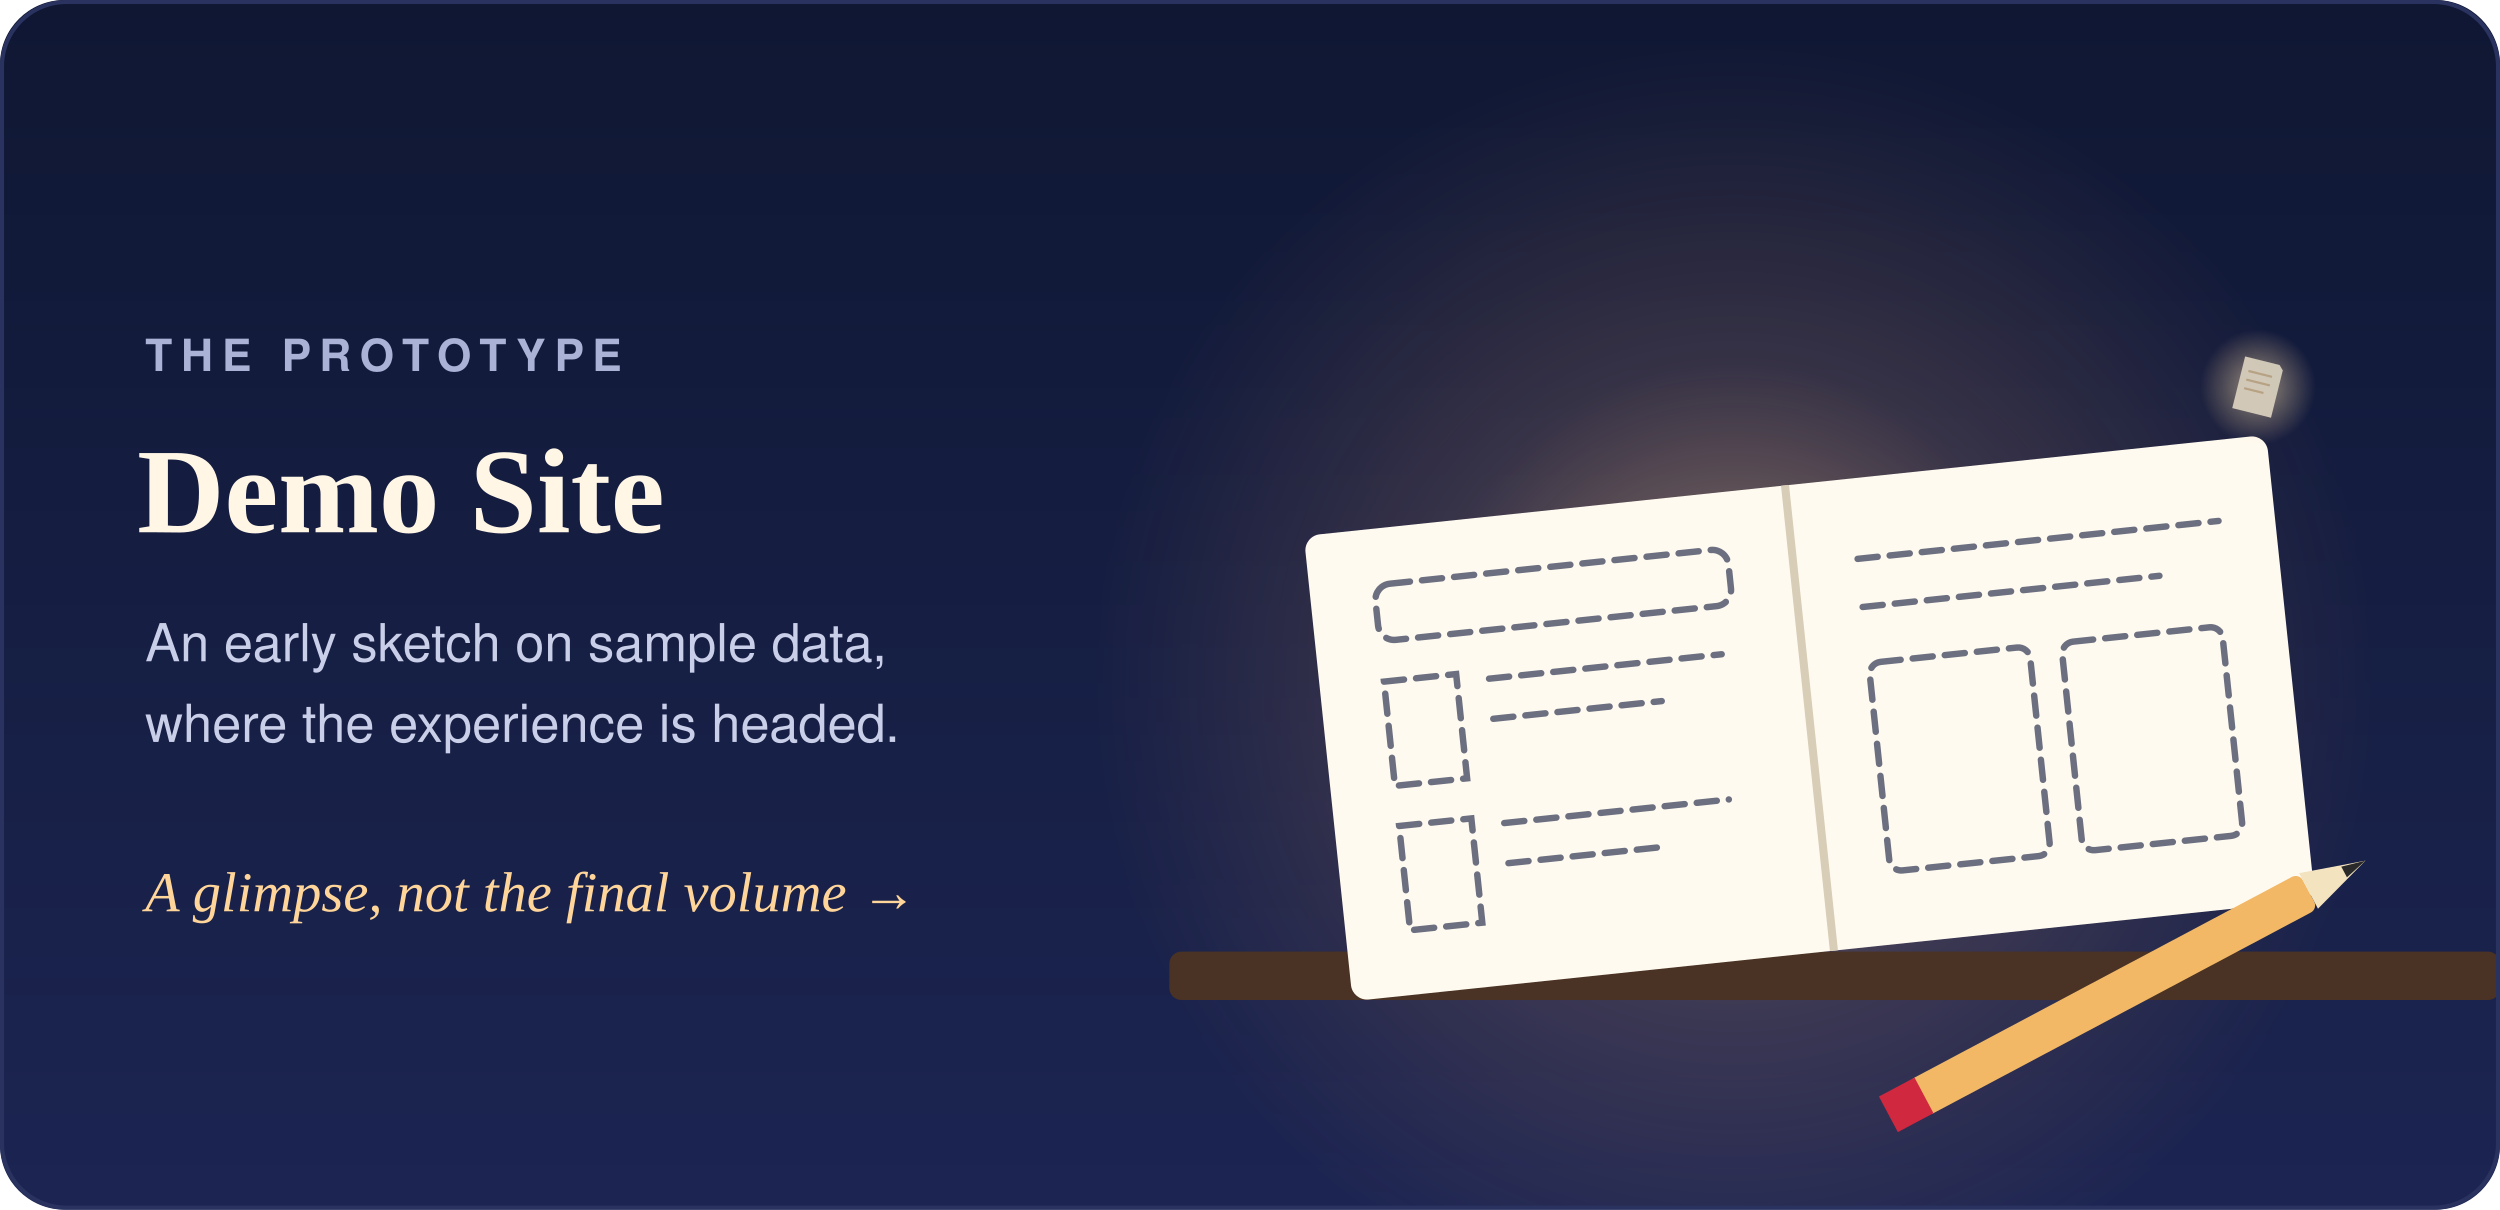
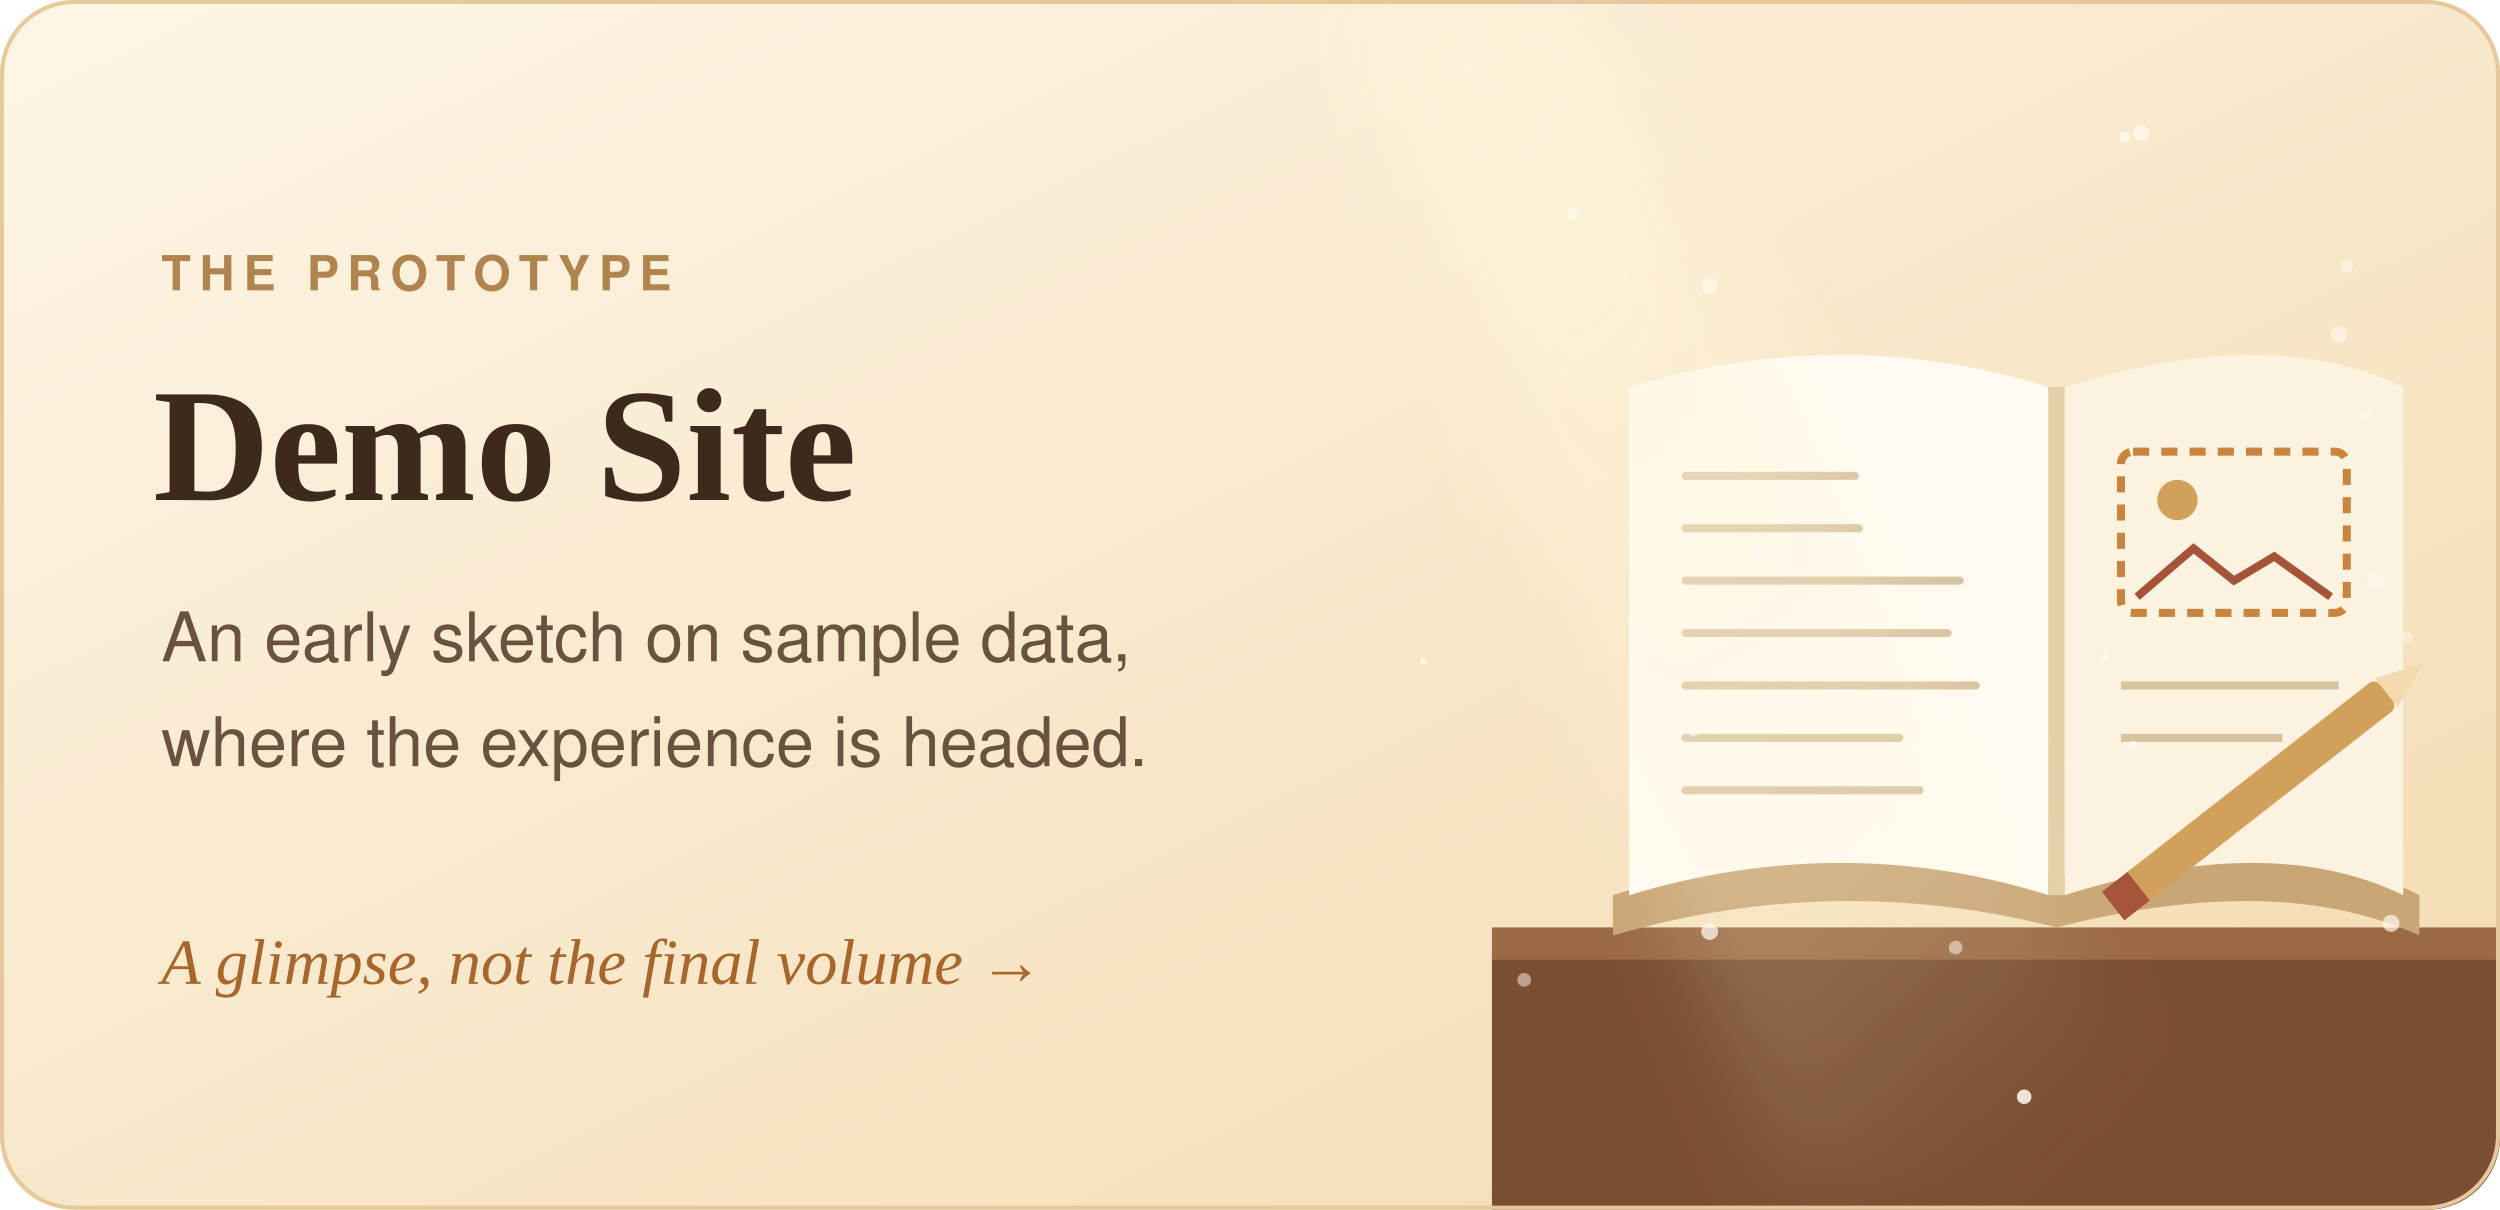
- <svg xmlns="http://www.w3.org/2000/svg" width="620" height="300" viewBox="0 0 620 300" font-family="'DM Sans', -apple-system, BlinkMacSystemFont, 'Segoe UI', Helvetica, Arial, sans-serif">
+ <svg xmlns="http://www.w3.org/2000/svg" width="620" height="300" viewBox="0 0 620 300" font-family="'DM Sans', -apple-system, BlinkMacSystemFont, 'Segoe UI', Helvetica, Arial, sans-serif" role="img">
  <defs>
-     <linearGradient id="card" x1="0" y1="0" x2="0" y2="1">
-       <stop offset="0" stop-color="#0f1733" />
-       <stop offset="1" stop-color="#1c2552" />
+     <linearGradient id="beam" x1="0" y1="0" x2="0.6" y2="1">
+       <stop offset="0" stop-color="#fff6dc" stop-opacity=".7" />
+       <stop offset="1" stop-color="#fff6dc" stop-opacity="0" />
    </linearGradient>
-     <radialGradient id="lamp" cx="0.5" cy="0.5" r="0.5">
-       <stop offset="0" stop-color="#ffd59a" stop-opacity="0.55" />
-       <stop offset="0.5" stop-color="#ffb37a" stop-opacity="0.15" />
-       <stop offset="1" stop-color="#ff9f5a" stop-opacity="0" />
-     </radialGradient>
-     <radialGradient id="pageglow" cx="0.5" cy="0.5" r="0.5">
-       <stop offset="0" stop-color="#ffe9b8" stop-opacity="0.7" />
-       <stop offset="1" stop-color="#ffd59a" stop-opacity="0" />
-     </radialGradient>
-     <g id="page">
-       <path d="M-9,-12 L7,-12 L9,-10 L9,12 L-9,12 Z" fill="#fff3d6" />
-       <g stroke="#c9a46a" stroke-width="1" opacity="0.6">
-         <line x1="-6" y1="-6" x2="5" y2="-6" />
-         <line x1="-6" y1="-2" x2="5" y2="-2" />
-         <line x1="-6" y1="2" x2="3" y2="2" />
-       </g>
-     </g>
-     <clipPath id="f">
-       <rect width="620" height="300" rx="16" />
+     <filter id="soft" x="-20%" y="-20%" width="140%" height="140%">
+       <feGaussianBlur stdDeviation="10" />
+     </filter>
+     <linearGradient id="card" x1="0" y1="0" x2="1" y2="1">
+       <stop offset="0" stop-color="#fdf5e6" />
+       <stop offset="1" stop-color="#f3dbb0" />
+     </linearGradient>
+     <clipPath id="c">
+       <rect width="620" height="300" rx="18" />
    </clipPath>
  </defs>
-   <g clip-path="url(#f)">
+   <g clip-path="url(#c)">
    <rect width="620" height="300" fill="url(#card)" />
-     <circle cx="430" cy="170" r="160" fill="url(#lamp)" />
-     <rect x="290" y="236" width="330" height="12" rx="3" fill="#4a3324" />
-     <g transform="rotate(-6 450 190)">
-       <rect x="330" y="120" width="240" height="116" rx="4" fill="#fffaf0" />
-       <line x1="450" y1="120" x2="450" y2="236" stroke="#d8cdb6" stroke-width="2" />
-       <g fill="none" stroke="#6b6f80" stroke-width="1.6" stroke-linecap="round" stroke-dasharray="5 3">
-         <rect x="346" y="134" width="88" height="14" rx="4" />
-         <rect x="346" y="158" width="18" height="26" />
-         <line x1="372" y1="160" x2="430" y2="160" />
-         <line x1="372" y1="170" x2="414" y2="170" />
-         <rect x="346" y="194" width="18" height="26" />
-         <line x1="372" y1="196" x2="428" y2="196" />
-         <line x1="372" y1="206" x2="410" y2="206" />
-         <path d="M466,140 L556,140 M466,152 L540,152" />
-         <rect x="466" y="166" width="40" height="52" rx="3" />
-         <rect x="514" y="166" width="40" height="52" rx="3" />
-       </g>
+     <rect x="370" y="236" width="250" height="64" fill="#7a4e33" />
+     <rect x="370" y="230" width="250" height="8" fill="#9a6a45" />
+     <path d="M400,222 Q455,204 510,218 Q565,204 600,222 L600,232 Q565,216 510,230 Q455,216 400,232Z" fill="#c9a676" />
+     <path d="M404,96 Q457,80 508,96 L508,222 Q457,206 404,222Z" fill="#fffaf0" />
+     <path d="M512,96 Q563,80 596,96 L596,222 Q563,206 512,222Z" fill="#fbf2e0" />
+     <path d="M508,96 L512,96 L512,222 L508,222Z" fill="#e3cfa8" />
+     <line x1="418" y1="118" x2="460" y2="118" stroke="#d8c3a0" stroke-width="2" stroke-linecap="round" />
+     <line x1="418" y1="131" x2="461" y2="131" stroke="#d8c3a0" stroke-width="2" stroke-linecap="round" />
+     <line x1="418" y1="144" x2="486" y2="144" stroke="#d8c3a0" stroke-width="2" stroke-linecap="round" />
+     <line x1="418" y1="157" x2="483" y2="157" stroke="#d8c3a0" stroke-width="2" stroke-linecap="round" />
+     <line x1="418" y1="170" x2="490" y2="170" stroke="#d8c3a0" stroke-width="2" stroke-linecap="round" />
+     <line x1="418" y1="183" x2="471" y2="183" stroke="#d8c3a0" stroke-width="2" stroke-linecap="round" />
+     <line x1="418" y1="196" x2="476" y2="196" stroke="#d8c3a0" stroke-width="2" stroke-linecap="round" />
+     <rect x="526" y="112" width="56" height="40" rx="3" fill="none" stroke="#c9853f" stroke-width="2" stroke-dasharray="4 3" />
+     <circle cx="540" cy="124" r="5" fill="#d1a05a" />
+     <path d="M530,148 l14,-12 l10,8 l10,-6 l14,10" stroke="#a5543a" stroke-width="2" fill="none" />
+     <line x1="526" y1="170" x2="580" y2="170" stroke="#d8c3a0" stroke-width="2" />
+     <line x1="526" y1="183" x2="566" y2="183" stroke="#d8c3a0" stroke-width="2" />
+     <g transform="rotate(-38 560 196)">
+       <rect x="520" y="192" width="80" height="9" rx="2" fill="#d1a05a" />
+       <polygon points="600,192 612,196.5 600,201" fill="#f3d9ae" />
+       <rect x="514" y="192" width="8" height="9" fill="#a5543a" />
    </g>
-     <g transform="rotate(-28 520 250)">
-       <rect x="470" y="244" width="110" height="10" rx="2" fill="#f2b866" />
-       <polygon points="580,244 596,249 580,254" fill="#f3e3bf" />
-       <polygon points="590,247.5 596,249 590,250.5" fill="#2a2a2a" />
-       <rect x="462" y="244" width="10" height="10" fill="#d0283f" />
+     <g filter="url(#soft)">
+       <polygon points="330,-20 380,-20 560,320 450,320" fill="url(#beam)" />
    </g>
-     <g transform="translate(560 96) rotate(14) scale(0.55)" opacity="0.8">
-       <circle r="26" fill="url(#pageglow)" />
-       <use href="#page" />
-     </g>
+     <circle cx="390" cy="53" r="1.7" fill="#fffaf0" opacity="0.57" />
+     <circle cx="580" cy="83" r="2.1" fill="#fffaf0" opacity="0.56" />
+     <circle cx="502" cy="272" r="1.8" fill="#fffaf0" opacity="0.86" />
+     <circle cx="531" cy="33" r="2.0" fill="#fffaf0" opacity="0.69" />
+     <circle cx="424" cy="71" r="2.0" fill="#fffaf0" opacity="0.69" />
+     <circle cx="593" cy="229" r="2.1" fill="#fffaf0" opacity="0.68" />
+     <circle cx="529" cy="185" r="1.2" fill="#fffaf0" opacity="0.88" />
+     <circle cx="424" cy="231" r="2.1" fill="#fffaf0" opacity="0.73" />
+     <circle cx="378" cy="243" r="1.7" fill="#fffaf0" opacity="0.49" />
+     <circle cx="353" cy="164" r="0.8" fill="#fffaf0" opacity="0.86" />
+     <circle cx="477" cy="160" r="1.4" fill="#fffaf0" opacity="0.73" />
+     <circle cx="587" cy="103" r="1.3" fill="#fffaf0" opacity="0.69" />
+     <circle cx="420" cy="181" r="1.6" fill="#fffaf0" opacity="0.62" />
+     <circle cx="522" cy="163" r="0.9" fill="#fffaf0" opacity="0.90" />
+     <circle cx="436" cy="137" r="1.4" fill="#fffaf0" opacity="0.86" />
+     <circle cx="597" cy="158" r="1.4" fill="#fffaf0" opacity="0.45" />
+     <circle cx="582" cy="66" r="1.6" fill="#fffaf0" opacity="0.57" />
+     <circle cx="429" cy="116" r="1.1" fill="#fffaf0" opacity="0.42" />
+     <circle cx="485" cy="235" r="1.7" fill="#fffaf0" opacity="0.50" />
+     <circle cx="527" cy="34" r="1.4" fill="#fffaf0" opacity="0.81" />
+     <circle cx="589" cy="144" r="2.0" fill="#fffaf0" opacity="0.65" />
+     <circle cx="481" cy="178" r="2.2" fill="#fffaf0" opacity="0.77" />
  </g>
-   <text x="36" y="92" font-size="11" font-weight="700" letter-spacing="2.2" fill="#aab3d6">THE PROTOTYPE</text>
-   <text x="34" y="132" font-family="Literata, Georgia, 'Times New Roman', serif" font-size="30" font-weight="600" fill="#fff6e6">Demo Site</text>
-   <text x="36" y="164" font-size="13" fill="#c9cfe8">An early sketch on sample data,</text>
-   <text x="36" y="184" font-size="13" fill="#c9cfe8">where the experience is headed.</text>
-   <text x="36" y="226" font-family="Literata, Georgia, 'Times New Roman', serif" font-style="italic" font-size="14" fill="#ffd59a">A glimpse, not the final volume →</text>
-   <rect x="0.5" y="0.5" width="619" height="299" rx="16" fill="none" stroke="#2a3360" />
+   <rect x=".5" y=".5" width="619" height="299" rx="18" fill="none" stroke="#e6c99a" />
+   <text x="40" y="72" font-size="12" font-weight="700" letter-spacing="2.2" fill="#b0844f">THE PROTOTYPE</text>
+   <text x="38" y="124" font-family="Literata, Georgia, 'Times New Roman', serif" font-size="40" font-weight="600" fill="#3e2a1c">Demo Site</text>
+   <text x="40" y="164" font-size="17" fill="#6b5240">An early sketch on sample data,</text>
+   <text x="40" y="190" font-size="17" fill="#6b5240">where the experience is headed.</text>
+   <text x="40" y="244" font-family="Literata, Georgia, 'Times New Roman', serif" font-style="italic" font-size="16" fill="#a8652c">A glimpse, not the final volume →</text>
</svg>
